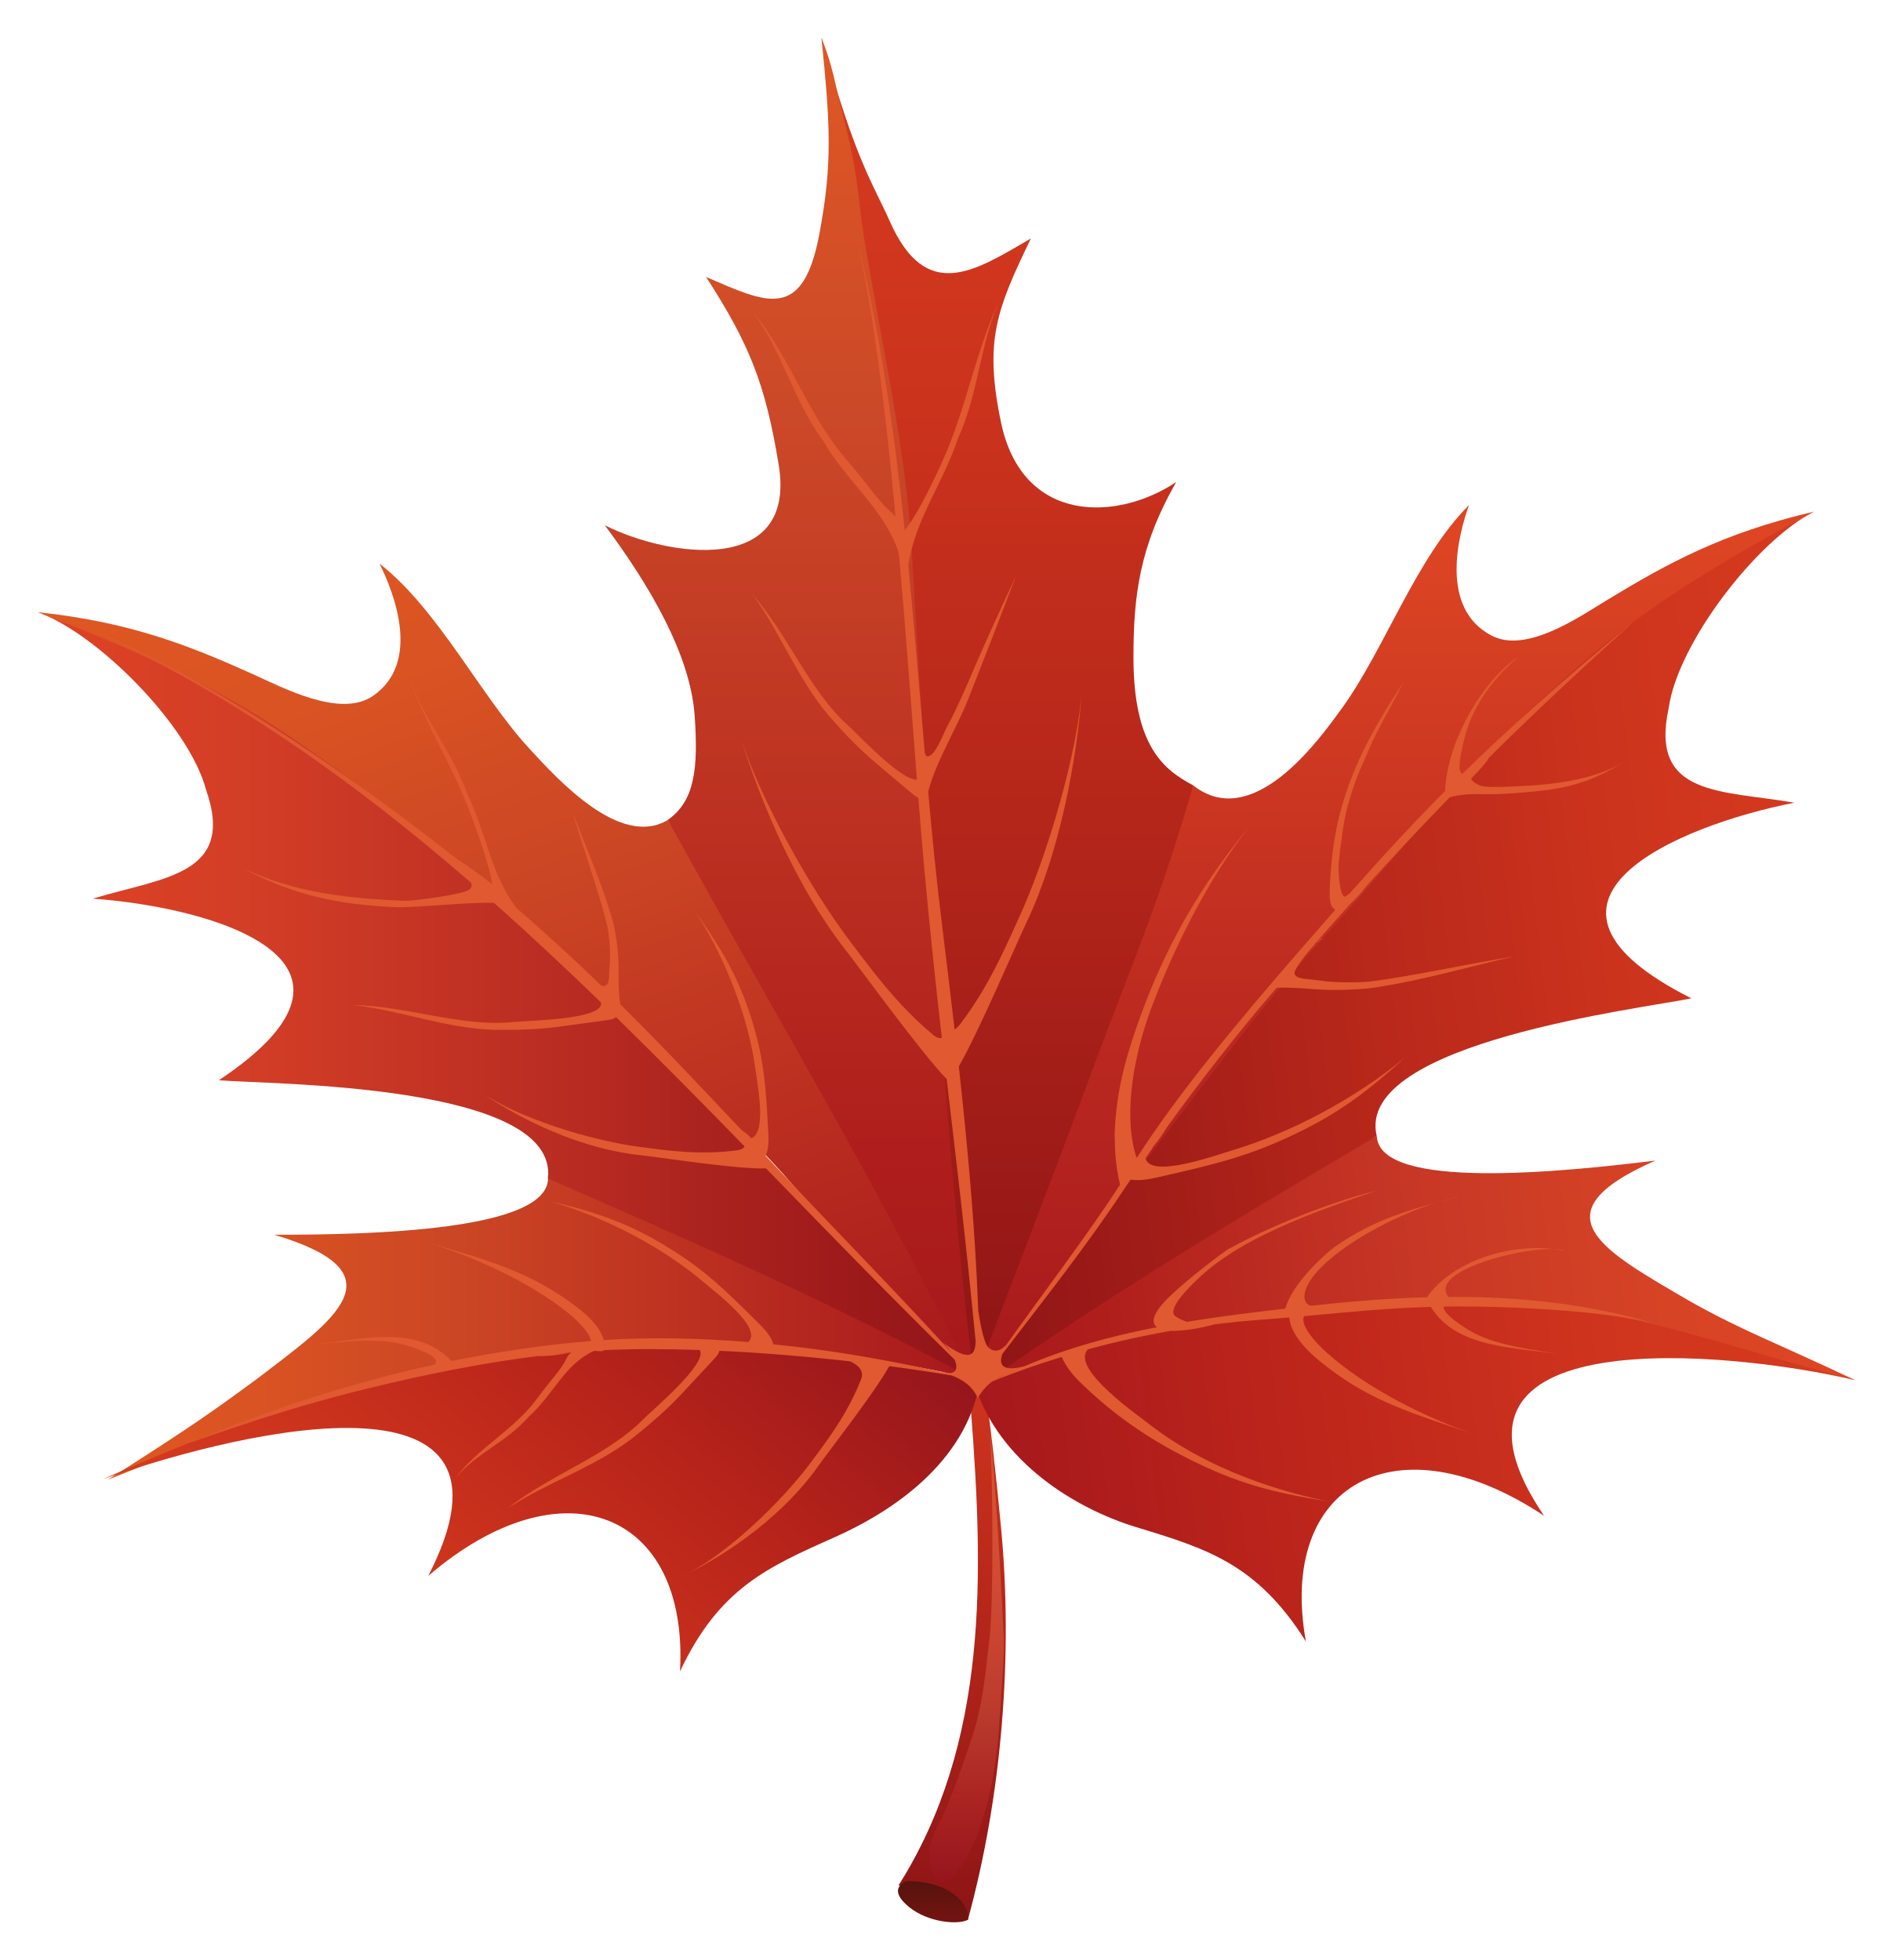
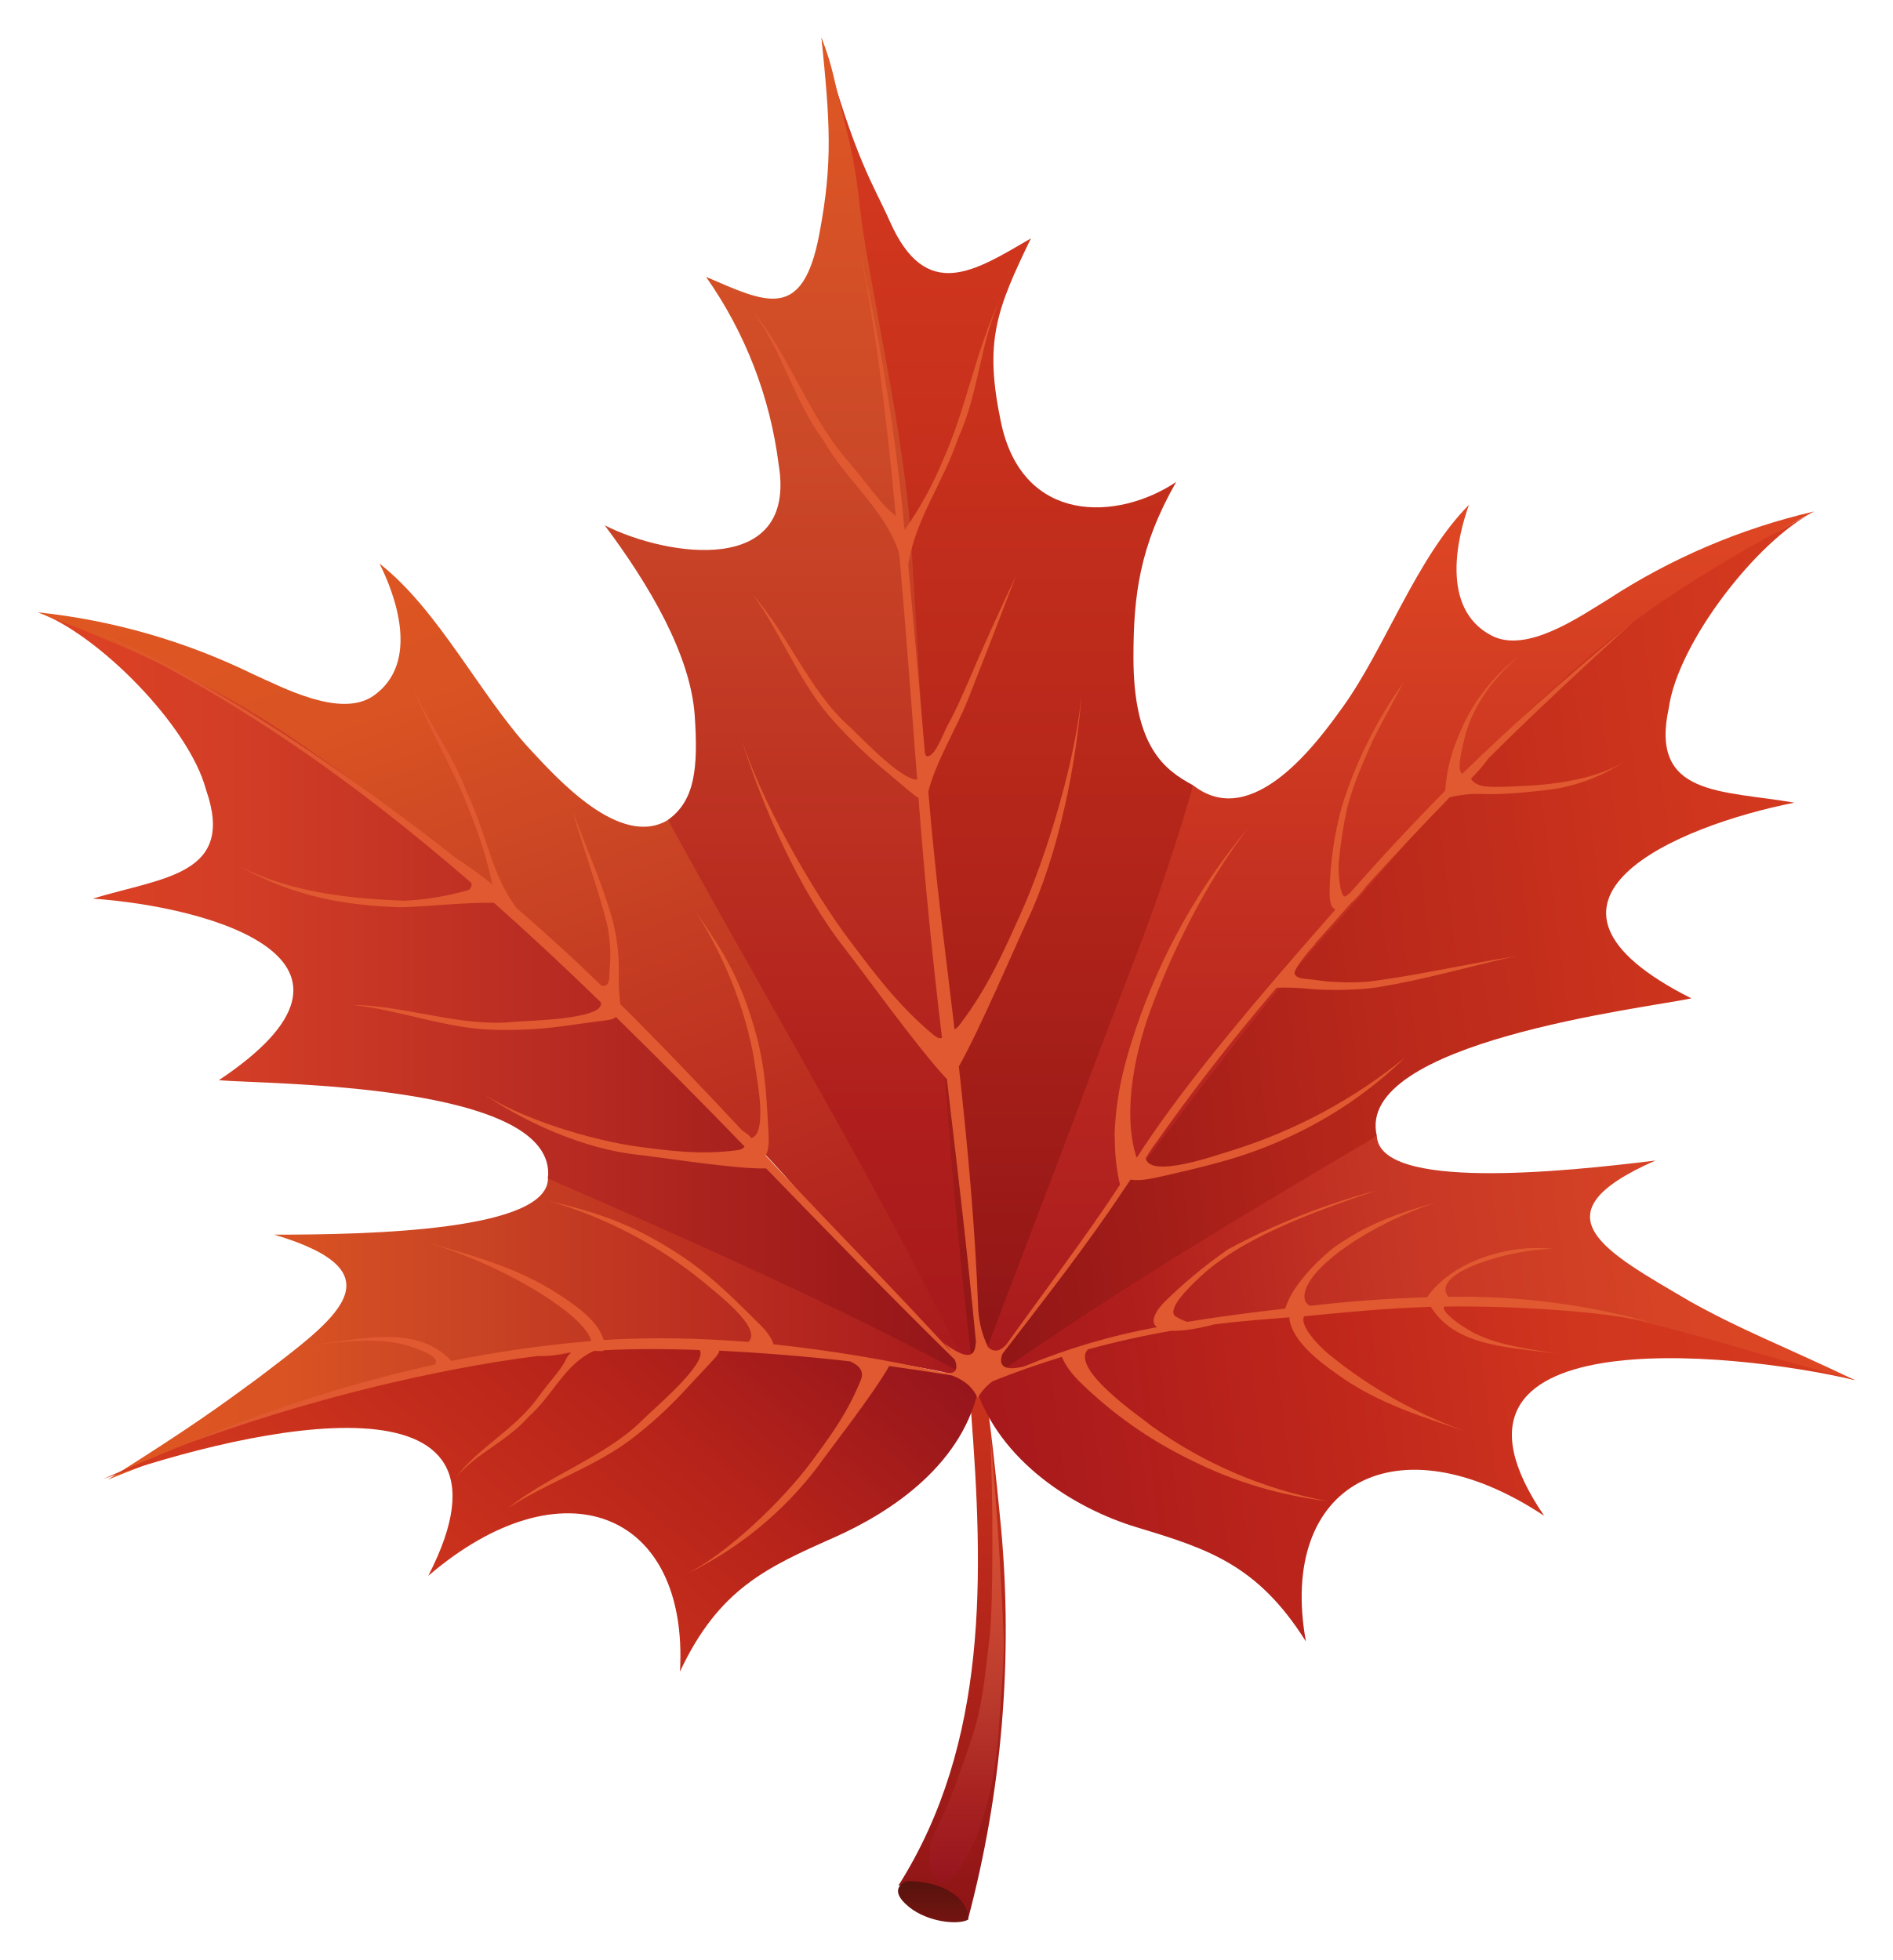
- <svg xmlns="http://www.w3.org/2000/svg" viewBox="885.28 -17.64 885.80 917.44">
-   <g id="leaf2">
-     <linearGradient id="XMLID_297_" x1="2801.2" gradientUnits="userSpaceOnUse" y1="210.11" gradientTransform="matrix(-.9925 .122 .122 .9925 4292.2 -331.49)" x2="2851.8" y2="622.26">
-       <stop stop-color="#df4723" offset="0" />
-       <stop stop-color="#ba2820" offset=".608" />
-       <stop stop-color="#a6181c" offset="1" />
+ <svg xmlns="http://www.w3.org/2000/svg" viewBox="885.3 -17.6 885.8 917.4">
+   <g>
+     <linearGradient id="a" x1="2801.2" x2="2851.8" y1="210.1" y2="622.3" gradientTransform="scale(-1 1)rotate(7 560.8 -35216.3)" gradientUnits="userSpaceOnUse">
+       <stop offset="0" stop-color="#df4723" />
+       <stop offset=".6" stop-color="#ba2820" />
+       <stop offset="1" stop-color="#a6181c" />
    </linearGradient>
-     <path d="m1413.7 546c-9.939 17.401-27.061 44.196-37.105 61.522-9.779 16.866-22.896 14.405-35.813 26.497 26.9-94.02 62.4-182.42 102.9-284.02 0.002-0.01-5.32 6.637 0 0 28 22 59-21.491 69.697-36.283 19.939-27.569 34.475-70.033 59.355-94.946-4.959 13.889-14.018 48.304 10.586 61.115 16.324 8.501 40.797-8.634 54.357-16.856 27.697-16.798 53.758-31.241 96.527-41.182-63.2 34.71-112.1 73.7-156.6 124.16-33.811 36.396-60.643 66.36-94.211 104.74-30.7 31.45-47.9 56.95-69.8 95.26z" fill="url(#XMLID_297_)" />
-     <linearGradient id="XMLID_298_" y2="881.02" gradientUnits="userSpaceOnUse" y1="551.9" x2="1330.9" x1="1330.9">
-       <stop stop-color="#d63b1f" offset="0" />
-       <stop stop-color="#cd341d" offset=".247" />
-       <stop stop-color="#b3251a" offset=".597" />
-       <stop stop-color="#8e1416" offset="1" />
+     <path fill="url(#a)" d="M1413.7 546c-10 17.4-27 44.2-37.1 61.5-9.8 16.9-22.9 14.4-35.8 26.5 26.9-94 62.4-182.4 102.9-284 0 0-5.3 6.6 0 0 28 22 59-21.5 69.7-36.3 20-27.6 34.5-70 59.3-95-5 14-14 48.4 10.6 61.2 16.3 8.5 40.8-8.6 54.4-16.9a301 301 0 0 1 96.5-41.2A560 560 0 0 0 1577.6 346a4389 4389 0 0 0-94.2 104.7c-30.7 31.5-48 57-69.8 95.3z" />
+     <linearGradient id="b" x1="1330.9" x2="1330.9" y1="551.9" y2="881" gradientUnits="userSpaceOnUse">
+       <stop offset="0" stop-color="#d63b1f" />
+       <stop offset=".2" stop-color="#cd341d" />
+       <stop offset=".6" stop-color="#b3251a" />
+       <stop offset="1" stop-color="#8e1416" />
    </linearGradient>
-     <path d="m1339.7 643c5.792 75.885 8.431 154.98-34 222 21.946-2.518 18.221 4.359 32.5 16.023 15.993-58.271 21.241-124.32 15.5-184.02-5-52-9-83-21.466-145.1 5.071 7.672-3.911 9.529-1.618 18.495 6.7 25.85 7.2 53.08 9.1 72.6z" fill="url(#XMLID_298_)" />
-     <linearGradient id="XMLID_299_" x1="2636.9" gradientUnits="userSpaceOnUse" y1="653.25" gradientTransform="matrix(-.9925 .122 .122 .9925 4292.2 -331.49)" x2="3045.9" y2="653.25">
-       <stop stop-color="#d63b1f" offset="0" />
-       <stop stop-color="#d0351e" offset=".256" />
-       <stop stop-color="#be261b" offset=".62" />
-       <stop stop-color="#a6181c" offset="1" />
+     <path fill="url(#b)" d="M1339.7 643c5.8 75.9 8.4 155-34 222 22-2.5 18.2 4.4 32.5 16a526 526 0 0 0 15.5-184c-5-52-9-83-21.5-145.1 5.1 7.7-3.9 9.5-1.6 18.5 6.7 25.8 7.2 53 9.1 72.6" />
+     <linearGradient id="c" x1="2636.9" x2="3045.9" y1="653.3" y2="653.3" gradientTransform="scale(-1 1)rotate(7 560.8 -35216.3)" gradientUnits="userSpaceOnUse">
+       <stop offset="0" stop-color="#d63b1f" />
+       <stop offset=".3" stop-color="#d0351e" />
+       <stop offset=".6" stop-color="#be261b" />
+       <stop offset="1" stop-color="#a6181c" />
    </linearGradient>
-     <path d="m1496.4 750.66c-13.279-73.679 42.346-104.7 111.47-58.786-62.705-92.048 86.416-77.383 145.56-63.492-71.8-28.38-132.6-41.86-199.8-42.38-62.648-0.485-147.84 18.593-212.16 44.618 11.328 36.171 47.25 57.951 75.516 66.568 33.1 10.06 56.6 17.23 79.4 53.47z" fill="url(#XMLID_299_)" />
-     <linearGradient id="XMLID_300_" x1="2636.9" gradientUnits="userSpaceOnUse" y1="572.63" gradientTransform="matrix(-.9925 .122 .122 .9925 4292.2 -331.49)" x2="3047.1" y2="572.63">
-       <stop stop-color="#df4723" offset="0" />
-       <stop stop-color="#d64325" offset=".206" />
-       <stop stop-color="#c63625" offset=".499" />
-       <stop stop-color="#b01e1c" offset=".843" />
-       <stop stop-color="#a6181c" offset="1" />
+     <path fill="url(#c)" d="M1496.4 750.7c-13.3-73.7 42.3-104.7 111.5-58.8-62.7-92 86.4-77.4 145.5-63.5-71.8-28.4-132.6-41.9-199.8-42.4-62.6-.5-147.8 18.6-212.1 44.6 11.3 36.2 47.2 58 75.5 66.6 33 10 56.6 17.2 79.4 53.5" />
+     <linearGradient id="d" x1="2636.9" x2="3047.1" y1="572.6" y2="572.6" gradientTransform="scale(-1 1)rotate(7 560.8 -35216.3)" gradientUnits="userSpaceOnUse">
+       <stop offset="0" stop-color="#df4723" />
+       <stop offset=".2" stop-color="#d64325" />
+       <stop offset=".5" stop-color="#c63625" />
+       <stop offset=".8" stop-color="#b01e1c" />
+       <stop offset="1" stop-color="#a6181c" />
    </linearGradient>
-     <path d="m1529.6 514.09c1.045 25.701 86.707 16.882 130.38 11.514-57.355 25.186-23.654 42.536 16.154 65.854 24.531 13.777 39.982 19.267 77.299 36.918-71.713-18.797-112.84-36.416-169.5-35.393-60.027 1.084-94.676-2.736-160.95 15.484-25.727 7.073-63.721 16.949-82.163 25.547 26.088-24.079 64.11-52.211 92.422-67.781 11.1-6.08 67.8-38.55 96.4-52.14z" fill="url(#XMLID_300_)" />
-     <linearGradient id="XMLID_301_" x1="2606.3" gradientUnits="userSpaceOnUse" y1="416.71" gradientTransform="matrix(-.9925 .122 .122 .9925 4292.2 -331.49)" x2="3044.5" y2="416.71">
-       <stop stop-color="#d63b1f" offset="0" />
-       <stop stop-color="#cd341d" offset=".247" />
-       <stop stop-color="#b3251a" offset=".597" />
-       <stop stop-color="#8e1416" offset="1" />
+     <path fill="url(#d)" d="M1529.6 514c1 25.8 86.7 17 130.4 11.6-57.4 25.2-23.7 42.5 16.1 65.9 24.6 13.7 40 19.2 77.3 36.9-71.7-18.8-112.8-36.4-169.5-35.4-60 1-94.6-2.8-161 15.5-25.6 7-63.6 17-82 25.5 26-24 64-52.2 92.3-67.8 11.1-6 67.8-38.5 96.4-52.1z" />
+     <linearGradient id="e" x1="2606.3" x2="3044.5" y1="416.7" y2="416.7" gradientTransform="scale(-1 1)rotate(7 560.8 -35216.3)" gradientUnits="userSpaceOnUse">
+       <stop offset="0" stop-color="#d63b1f" />
+       <stop offset=".2" stop-color="#cd341d" />
+       <stop offset=".6" stop-color="#b3251a" />
+       <stop offset="1" stop-color="#8e1416" />
    </linearGradient>
-     <path d="m1397.8 556.49c37.9-48.49 68.9-93.41 107.9-136.49 37.295-40.854 66.889-80.458 106.9-115.6 32.559-30.197 63.014-51.165 121.62-82.55-26.57 13.341-63.779 61.335-68.059 92.087-9.016 41.409 24.852 38.254 58.824 44.154-55.094 10.801-138.39 46.228-48.189 91.563-21.592 4.668-157.77 20.54-147.24 64.443-66.688 39.43-123.62 73.361-186.43 117.62 9.342-14.296 11.313-16.755 21.784-30.888 10-13.49 22.6-31.13 32.9-44.33z" fill="url(#XMLID_301_)" />
-     <linearGradient id="XMLID_302_" x1="2953.9" gradientUnits="userSpaceOnUse" y1="-29.085" gradientTransform="matrix(-.9925 .122 .122 .9925 4292.2 -331.49)" x2="3031" y2="597.91">
-       <stop stop-color="#d63b1f" offset="0" />
-       <stop stop-color="#cd341d" offset=".247" />
-       <stop stop-color="#b3251a" offset=".597" />
-       <stop stop-color="#8e1416" offset="1" />
+     <path fill="url(#e)" d="M1397.8 556.5c37.9-48.5 68.9-93.4 107.9-136.5 37.3-40.9 66.9-80.5 106.9-115.6 32.6-30.2 63-51.2 121.6-82.5-26.5 13.3-63.8 61.3-68 92-9 41.4 24.8 38.3 58.8 44.2-55.1 10.8-138.4 46.2-48.2 91.6-21.6 4.6-157.8 20.5-147.2 64.4-66.7 39.4-123.7 73.4-186.5 117.6 9.4-14.3 11.3-16.7 21.8-30.9 10-13.5 22.6-31.1 33-44.3z" />
+     <linearGradient id="f" x1="2953.9" x2="3031" y1="-29.1" y2="597.9" gradientTransform="scale(-1 1)rotate(7 560.8 -35216.3)" gradientUnits="userSpaceOnUse">
+       <stop offset="0" stop-color="#d63b1f" />
+       <stop offset=".2" stop-color="#cd341d" />
+       <stop offset=".6" stop-color="#b3251a" />
+       <stop offset="1" stop-color="#8e1416" />
    </linearGradient>
-     <path d="m1341.1 629.5c18.611-49.5 38.085-99.293 56.611-149.5 16.258-44.061 28.996-71.729 46-130-13.553-7.213-28-18-28-60 0-28.737 2.816-51.885 20-82-27.377 18.337-72 20-82-28-7.929-38.057-2.068-52.792 14-86-26.326 15.326-48.939 30.386-66-8-8-18-16-28-32-86 8 56 11.411 78.467 14 94 6 36 10.742 43.74 10 62-1.977 48.65 7.361 47.921 10 92 7.954 132.88 12 268 39.429 383.72l-2-2.22z" fill="url(#XMLID_302_)" />
-     <linearGradient id="XMLID_303_" y2="604" gradientUnits="userSpaceOnUse" y1="604" x2="1343.7" x1="935.73">
-       <stop stop-color="#df5721" offset="0" />
-       <stop stop-color="#d95323" offset=".173" />
-       <stop stop-color="#ca4524" offset=".419" />
-       <stop stop-color="#ba2d20" offset=".708" />
-       <stop stop-color="#a6181c" offset="1" />
+     <path fill="url(#f)" d="M1341.1 629.5c18.6-49.5 38-99.3 56.6-149.5 16.3-44 29-71.7 46-130-13.5-7.2-28-18-28-60 0-28.7 2.8-51.9 20-82-27.4 18.3-72 20-82-28-8-38-2-52.8 14-86-26.3 15.3-49 30.4-66-8-8-18-16-28-32-86 8 56 11.4 78.5 14 94 6 36 10.8 43.7 10 62-2 48.7 7.4 48 10 92 8 132.9 12 268 39.4 383.7z" />
+     <linearGradient id="g" x1="935.7" x2="1343.7" y1="604" y2="604" gradientUnits="userSpaceOnUse">
+       <stop offset="0" stop-color="#df5721" />
+       <stop offset=".2" stop-color="#d95323" />
+       <stop offset=".4" stop-color="#ca4524" />
+       <stop offset=".7" stop-color="#ba2d20" />
+       <stop offset="1" stop-color="#a6181c" />
    </linearGradient>
-     <path d="m1141.7 533c2.099 25.636-84 27.334-128 27.334 60 18 28.667 39.333-8 67.333-18.021 13.251-29.648 21.802-70 47.333 68.884-27.406 119.63-48.103 176-54 59.711-6.247 79.333-17.333 147.33-7.333 26.399 3.883 65.314 9.049 84.667 15.333-28.831-20.717-70-44-100-56-11.7-4.68-72-29.99-102-39.99z" fill="url(#XMLID_303_)" />
-     <linearGradient id="XMLID_304_" gradientUnits="userSpaceOnUse" x2="1254.7" x1="1254.7" y2="632">
-       <stop stop-color="#df5824" offset="0" />
-       <stop stop-color="#cc4928" offset=".269" />
-       <stop stop-color="#af1e1c" offset=".821" />
-       <stop stop-color="#a6181c" offset="1" />
+     <path fill="url(#g)" d="M1141.7 533c2.1 25.6-84 27.3-128 27.3 60 18 28.7 39.4-8 67.4-18 13.2-29.6 21.8-70 47.3 68.9-27.4 119.6-48.1 176-54 59.7-6.2 79.3-17.3 147.3-7.3 26.4 3.8 65.3 9 84.7 15.3-28.8-20.7-70-44-100-56-11.7-4.7-72-30-102-40" />
+     <linearGradient id="h" x1="1254.7" x2="1254.7" y2="632" gradientUnits="userSpaceOnUse">
+       <stop offset="0" stop-color="#df5824" />
+       <stop offset=".3" stop-color="#cc4928" />
+       <stop offset=".8" stop-color="#af1e1c" />
+       <stop offset="1" stop-color="#a6181c" />
    </linearGradient>
-     <path d="m1337.7 632c-31.543-43.1-55.489-90.428-80-138-21.51-41.748-35.92-72.093-59.904-127.85 12.571-8.812 14.304-23.974 12.571-48.812-2-28.667-21.333-61.334-42.063-89.128 29.41 14.86 89.91 24.02 81.396-28.206-6.255-38.368-14-57-34-88 28 12 45.226 21.28 53-20 6.364-33.795 5-52 1-92 5.538 13.964 6.061 20.753 10 36 7.891 30.543 7.036 39.968 10 58 7.896 48.046 19.241 97.929 22 142 8.315 132.85 14 268 29.389 392l-3.4 4z" fill="url(#XMLID_304_)" />
-     <linearGradient id="XMLID_305_" y2="678.82" gradientUnits="userSpaceOnUse" y1="219.58" x2="1205.6" x1="1038.5">
-       <stop stop-color="#df5721" offset="0" />
-       <stop stop-color="#d95323" offset=".173" />
-       <stop stop-color="#ca4524" offset=".419" />
-       <stop stop-color="#ba2d20" offset=".708" />
-       <stop stop-color="#a6181c" offset="1" />
+     <path fill="url(#h)" d="M1337.7 632c-31.5-43.1-55.5-90.4-80-138-21.5-41.7-36-72-59.9-127.8 12.6-8.9 14.3-24 12.6-48.9-2-28.6-21.4-61.3-42.1-89 29.4 14.8 90 24 81.4-28.3a195 195 0 0 0-34-88c28 12 45.2 21.3 53-20 6.4-33.8 5-52 1-92 5.5 14 6 20.8 10 36 7.9 30.5 7 40 10 58 7.9 48 19.2 98 22 142 8.3 132.9 14 268 29.4 392z" />
+     <linearGradient id="i" x1="1038.5" x2="1205.6" y1="219.6" y2="678.8" gradientUnits="userSpaceOnUse">
+       <stop offset="0" stop-color="#df5721" />
+       <stop offset=".2" stop-color="#d95323" />
+       <stop offset=".4" stop-color="#ca4524" />
+       <stop offset=".7" stop-color="#ba2d20" />
+       <stop offset="1" stop-color="#a6181c" />
    </linearGradient>
-     <path d="m1272.8 557.42c11.988 16.06 32.871 32.613 44.955 48.585 11.763 15.547 9.093 13.074 23.389 23.5-47.297-96.862-90.715-167.45-143.29-263.35-0.005-0.009 6.089 5.938 0 0-22.499 13.5-52.075-19.623-64.497-32.999-23.154-24.931-42.761-65.304-70.497-86.995 6.618 13.179 19.806 46.231-3.05 61.949-15.164 10.429-41.546-3.592-56.007-10.1-29.542-13.294-57.168-24.45-100.83-29.099 66.893 26.746 122.52 58.436 172.78 103.1 38 32 66 59.5 104 93.501 34.3 27.46 66.6 56.55 93 91.91z" fill="url(#XMLID_305_)" />
-     <linearGradient id="XMLID_306_" y2="448.45" gradientUnits="userSpaceOnUse" y1="448.45" x2="1341.1" x1="902.95">
-       <stop stop-color="#df4223" offset="0" />
-       <stop stop-color="#d33e26" offset=".217" />
-       <stop stop-color="#bc2e23" offset=".524" />
-       <stop stop-color="#9c191a" offset=".884" />
-       <stop stop-color="#91151a" offset="1" />
+     <path fill="url(#i)" d="M1272.8 557.4c12 16 32.9 32.6 45 48.6 11.7 15.6 9 13 23.3 23.5-47.3-96.9-90.7-167.4-143.2-263.3 0 0 6 5.9 0 0-22.5 13.5-52.1-19.7-64.5-33-23.2-25-42.8-65.3-70.5-87 6.6 13.1 19.8 46.2-3 62-15.3 10.3-41.6-3.7-56.1-10.2A301 301 0 0 0 903 269c66.9 26.7 122.5 58.3 172.8 103 38 32 66 59.5 104 93.5 34.3 27.5 66.6 56.6 93 92z" />
+     <linearGradient id="j" x1="903" x2="1341.1" y1="448.4" y2="448.4" gradientUnits="userSpaceOnUse">
+       <stop offset="0" stop-color="#df4223" />
+       <stop offset=".2" stop-color="#d33e26" />
+       <stop offset=".5" stop-color="#bc2e23" />
+       <stop offset=".9" stop-color="#9c191a" />
+       <stop offset="1" stop-color="#91151a" />
    </linearGradient>
-     <path d="m1277.7 560c-39-41-82-86-126-124-42-36-74-70-118-100-36-26-68.785-43.097-130.78-67.097 28 10 70.785 53.097 78.785 83.097 14 40-20 41-53 51 56 4 143 29 59 85 22 2 159.1 1.141 154 46 71 31 131.65 57.732 199.39 94-11.016-13.05-13.271-15.25-25.389-28-11.5-12.18-26.4-27.86-38-40z" fill="url(#XMLID_306_)" />
-     <linearGradient id="XMLID_307_" y2="541.4" gradientUnits="userSpaceOnUse" y1="769.65" x2="1238.1" x1="1046.6">
-       <stop stop-color="#d63b1f" offset="0" />
-       <stop stop-color="#cd341d" offset=".247" />
-       <stop stop-color="#b8241a" offset=".597" />
-       <stop stop-color="#95151c" offset="1" />
+     <path fill="url(#j)" d="M1277.7 560c-39-41-82-86-126-124-42-36-74-70-118-100-36-26-68.8-43.1-130.8-67.1 28 10 70.8 53.1 78.8 83.1 14 40-20 41-53 51 56 4 143 29 59 85 22 2 159.1 1.1 154 46 71 31 131.7 57.7 199.4 94-11-13-13.3-15.2-25.4-28z" />
+     <linearGradient id="k" x1="1046.6" x2="1238.1" y1="769.6" y2="541.4" gradientUnits="userSpaceOnUse">
+       <stop offset="0" stop-color="#d63b1f" />
+       <stop offset=".2" stop-color="#cd341d" />
+       <stop offset=".6" stop-color="#b8241a" />
+       <stop offset="1" stop-color="#95151c" />
    </linearGradient>
-     <path d="m1203.5 764.75c4.191-74.748-54.803-98.753-117.81-44.748 51.005-99.01-82-70-152.22-45.261 99.22-43.74 147.62-52.03 214.22-60.74 62.121-8.124 190 10 196 16-6.831 37.283-40.997 59.999-68 72-31.5 14.01-54 24-72.2 62.75z" fill="url(#XMLID_307_)" />
-     <path d="m1554.9 594.12c12.258 19.943 40.647 18.782 62.209 22.421-13.855-2.41-32.381-4.194-44.373-11.538-6.68-4.089-12.307-8.459-11.821-11.036 1.566-0.031 3.147-0.057 4.761-0.075 20.131-0.22 71.004 1.538 95.434 8.415-32.752-9.917-65.965-13.09-97.943-12.901-9.467-11.871 32.353-22.799 48.898-22.421-21.492-2.564-47.634 6.23-59.021 22.59-18.785 0.512-37.073 2.078-54.51 4.003-1.818-0.756-2.893-2.163-2.797-4.576 0.537-13.466 32.633-34.67 62.496-43.951-22.333 6.113-33.965 11.213-47.412 20.325-5.257 3.562-20.961 17.904-24.059 29.54-15.15 1.747-30.554 3.627-45.927 6.153-1.821-0.546-3.602-1.342-5.329-2.478-4.74-3.115 6.594-13.924 9.988-17.24 19.645-19.187 53.059-31.206 84.086-41.708-21.695 5.41-49.793 16.564-69.65 27.508-7.867 5.418-24.438 18.54-30.17 25.037-5.315 6.025-5.585 9.551-3.065 11.405-21.171 4.105-42.113 9.757-62.081 18.305-9.085 2.424-12.43 0.09-10.224-5.82 19.407-25.223 40.514-52.159 56.726-76.772 1.052-1.597 2.133-3.216 3.223-4.841 4.925 1.019 12.152-0.896 16.066-1.795 21.143-4.857 37.188-8.483 57.822-18.034 20.316-9.405 34.225-18.717 54.623-37.34-23.959 19.822-54.176 35.458-80.445 43.374-8.402 2.532-38.855 13.533-41.05 3.827 1.248-1.757 2.473-3.557 3.681-5.395-0.285 0.352-0.568 0.691-0.85 1.02 0.808-1.15 1.612-2.299 2.431-3.455-0.524 0.818-1.052 1.63-1.581 2.436 2.267-2.799 4.613-6.267 6.586-9.434 15.603-21.621 32.842-43.678 48.475-61.894 0.896-1.045 1.785-2.078 2.674-3.109 5.871-0.097 9.74 0.116 15.99 0.595 8.477 0.803 23.684 0.621 32.541-1.047 20.758-3.373 41.402-9.292 62.389-14.146-22.316 3.638-46.42 9.022-66.035 11.56-6.961 0.899-18.283 0.719-25.242-0.355-5.436-0.839-10.584-0.352-11.342-3.269-0.408-1.569 5.74-9.797 9.943-14.074-0.232 0.181-0.465 0.362-0.701 0.547 5.95-6.777 11.692-13.244 17.259-19.44 2.444-2.101 4.988-4.986 7.202-7.975 13.904-15.312 26.719-28.932 38.921-41.478 5.238-1.607 11.624-1.597 16.618-1.482 7.801 0.18 19.178-0.825 26.934-1.698 14.758-1.659 25.875-5.753 38.154-13.55-13.461 8.546-34.066 10.93-49.842 11.53-4.775 0.181-10.924 0.639-15.701 0.106-1.831-0.204-5.477-1.688-6.138-3.705 3.762-3.679 7.197-7.725 8.231-9.442-0.104 0.03-0.208 0.07-0.313 0.111 22.937-22.77 44.44-42.599 68.098-64.116-34.297 28.44-58.966 50.514-80.184 71.311-0.278-0.227-0.544-0.526-0.791-0.932-1.564-2.56 1.322-13.629 2.023-16.383 3.848-15.09 13.967-28.2 25.604-38.039-12.396 8.205-22.896 23.785-28.568 37.582-2.758 5.787-5.33 14.861-6.209 23.831-0.071 0.727-0.054 1.314 0.034 1.789-15.506 15.591-29.478 30.818-44.603 47.896-1.295 1.108-2.268 1.755-2.639 1.611-2.139-0.824-3.043-11.702-2.605-16.212 0.59-6.092 2.26-19.261 3.891-25.202 3.465-12.618 5.635-16.837 10.354-27.745 4.441-10.261 10.047-19.191 15.906-30.935-12.516 18.811-22.979 37.431-28.654 57.805-3.357 11.043-5.447 25.885-5.762 40.596-0.104 4.86 0.957 7.204 2.678 7.829-5.277 6.008-10.732 12.265-16.475 18.864-31.023 35.653-58.137 68.695-76.396 97.235-0.093-0.072-0.187-0.138-0.271-0.235-6.832-21.292-0.24-51.567 8.057-72.547 8.057-21.125 23.273-54.705 44.725-82.137-27.389 33.21-42.154 63.31-53.119 95.007-5.559 16.343-9.063 30.296-9.832 48.399 0.104 9.237 0.506 15.33 2.514 24.158-14.874 23.107-36.262 51.073-53.266 75.042-2.503 2.553-5.275 3.866-8.412 1.078-1.896-1.896-3.575-9.934-4.671-17.251-1.379-37.509-4.806-75.527-9.085-114.19 9.822-17.335 26.273-56.018 31.756-67.563 14.965-31.507 23.553-74.542 26-110-2.156 31.263-16.457 79.004-29.332 107.33-6.667 14.666-14.667 33.333-28 50.666-0.907 1.179-1.701 1.858-2.401 2.162-1.999-17.256-4.12-34.636-6.266-52.162-2.323-18.974-4.27-38.778-6.09-59.11 3.678-14.107 13.566-30.163 18.59-42.89 7.5-19 14.5-37 22.5-58-8 17-16 34.5-22.5 50-2.966 6.674-5.875 13.386-9.39 19.795-1.601 2.918-4.905 11.61-7.61 13.705-2.104 1.628-2.761 0.901-3.176-0.729-2.458-28.701-4.814-58.271-7.723-87.928 3.294-21.484 16.275-38.316 23.22-59.151 10-22.001 10-44.001 20-66.001-12 25.5-15.736 50.873-27 76-6.449 14.386-12.896 26.794-17.879 32.849-5.01-47.389-11.75-94.632-22.942-138.54 7.971 33.165 13.893 81.797 18.614 131.93-0.381-0.368-0.787-0.732-1.242-1.094-6.114-4.861-11.644-13.775-21.555-25.147-18.092-20.76-27.066-49.303-44.03-69.509 14.258 19.511 18.725 41.053 32.984 60.565 11.245 19.359 27.704 31.012 35.072 51.458 0.1 0.829 0.269 1.661 0.479 2.502 3.247 36.821 5.908 73.509 8.314 104.6-7.649 0.407-28.148-21.763-32.137-25.309-18-16-28.5-43-44.5-61 13 18 21 39.5 35.5 56.5 7 8 14.279 15.649 22.5 22.5 6 5 9.842 8.364 14.113 11.913 1.959 1.628 3.697 3.26 5.184 3.861 0.929 11.794 1.823 22.652 2.703 32.226 2.885 31.384 5.595 56.58 8.288 80.066-0.884 0.506-2.199 0.214-4.142-1.399-16.821-13.973-28.735-30.42-38.468-43.259-18.795-24.794-43.257-68.215-52.244-98.237 10.193 34.044 28.046 74.132 49.58 101.57 8.232 10.49 34.619 47.175 47.532 60.726 4.261 36.189 8.586 71.234 13.589 122.85-0.035 0.604-0.078 1.171-0.135 1.685-0.667 6-4.666 6.667-15.333-1.333 1.432 1.289 2.77 2.854 3.866 4.473-27.954-30.544-49.43-52.115-79.533-84.14-2.421-2.576-4.824-5.136-7.216-7.687 1.946-3.575 1.356-9.771 1.175-13.076-0.965-17.634-1.639-31.003-7.25-49.361-5.526-18.076-12.101-31.135-26.562-51.475 14.994 23.399 24.813 50.677 27.839 73.036 0.908 6.711 5.611 30.332-1.923 32.714-0.864-1.046-1.822-1.962-2.944-2.723-0.569-0.386-1.039-0.699-1.453-0.972-19.152-20.413-37.695-40.047-56.894-59.066-0.708-5.866-0.783-9.076-0.727-14.735 0.219-6.769-1.001-18.886-3.268-25.92-4.777-16.492-12.083-32.854-18.351-49.504 5.147 17.729 12.158 36.857 16.024 52.452 1.372 5.534 1.966 14.561 1.374 20.124-0.463 4.346 0.373 8.44-2.478 9.092-0.289 0.066-0.837-0.055-1.554-0.309-12.745-12.349-25.862-24.445-39.705-36.333-12.091-16.497-13.424-33.385-23.004-53.692-7.176-19.77-20.069-34.554-27.243-54.323 8.083 23.118 20.815 42.032 29.1 64.533 4.646 12.619 9.133 25.908 9.985 32.636-4.725-4.031-11.471-8.698-16.887-12.184-46.8-36.84-112.22-83.24-173.27-108.22 66.639 30.108 125.22 71.886 180.28 119.62 0.437 1.307 0.148 2.466-1.275 3.379-3.364 2.16-26.132 5.168-30 5-23-1-51-3-77-16 27 15 51 18 73 19 8.441 0.383 33.254-2.455 45.914-2.044 16.967 15.062 33.624 30.661 50.102 46.631 1.83 8.146-34.998 8.489-40.911 9.136-23.94 2.621-51.01-7.7-75.092-7.905 22.07 2.43 43.383 10.916 65.718 11.562 10.628 0.173 21.184-0.095 31.779-1.598 7.732-1.097 12.805-1.69 18.302-2.479 3.145-0.451 6.064-0.641 7.223-1.882 20.21 19.768 40.184 40.055 60.169 60.547-0.469 0.887-1.556 1.568-3.628 1.84-17.767 2.331-32.764 0.016-44.795-1.516-23.234-2.955-57.582-13.556-75.383-25.971 20.188 14.078 48.35 26.9 74.613 29.701 10.328 1.102 45.268 6.659 59.236 6.254 29.054 29.859 58.229 60.033 88.295 89.548 1.838 4.535 0.665 8.074-7.208 5.173 0.812 0.299 1.609 0.586 2.395 0.872-20.21-4.505-39.427-8.126-59.73-10.872-6.622-0.896-13.431-1.698-20.345-2.395-0.888-4.312-6.041-9.027-8.633-11.595-13.309-13.182-23.357-23.217-40.528-33.71-16.91-10.332-30.984-15.986-55.945-21.833 27.534 7.878 54.117 22.432 72.288 37.883 5.763 4.901 28.076 21.665 21.145 28.191-22.605-1.828-45.943-2.378-67.662-0.931-2.432-8.892-13.871-16.677-21.416-21.595-19.713-12.854-40.814-17.945-63.902-25.016 24.033 7.211 50.239 19.264 68.358 33.716 3.41 2.72 10.441 9.137 10.942 13.346-22.042 1.86-43.763 5.009-65.277 9.384-16.777-18.152-44.9-9.395-67.314-7.39 14.014-1.184 32.384-4.156 45.847-0.094 8.92 2.69 16.519 6.143 13.628 9.14-38.884 8.46-77.143 20.895-115.47 36.89 34.29-11.992 57.56-19.27 85.29-25.992 26.03-6.311 52.545-11.661 78.397-14.884 4.349 0.149 10.063-0.533 14.856-1.497-1.964 0.178-3.983 0.321-5.966 0.465 2.313-0.245 4.617-0.466 6.916-0.673-0.008 0.006-0.016 0.01-0.024 0.016-0.304 0.065-0.613 0.129-0.926 0.192 0.257-0.023 0.511-0.048 0.766-0.073-0.92 0.679-1.743 1.692-2.446 3.212-2.285 4.938-7.217 9.636-13.136 17.821-10.805 14.94-27.739 23.298-38.34 37.344 10.514-11.938 23.596-16.479 34.109-28.417 11.547-10.275 16.738-24.649 30.606-30.819 2.535 0.111 3.956 0.387 4.578-0.333 13.7-0.653 28.904-0.639 44.803-0.088 4.18 6.117-22.377 28.313-26.402 32.419-16.86 17.198-44.34 26.368-63.101 41.47 18.614-12.106 40.479-19.047 58.167-32.7 8.331-6.601 16.327-13.499 23.57-21.375 5.288-5.75 8.835-9.422 12.589-13.516 2.101-2.292 4.191-4.252 4.383-5.923 20.096 0.937 41.018 2.667 61.216 4.949 3.642 1.648 6.758 4.313 5.083 8.525-6.626 16.648-15.96 28.614-23.162 38.372-13.908 18.845-39.91 43.665-59.429 53.154 22.134-10.762 47.06-29.098 62.311-50.663 5.762-8.148 26.194-34.13 33.512-47.145 10.187 1.348 20.045 2.822 29.356 4.39 4.98 2.025 9.206 4.583 12.045 10.443 2.362-3.763 4.557-6.088 6.975-7.779 10.472-4.184 21.268-7.984 32.349-11.377 1.802 4.357 5.221 8.577 8.491 11.77 15.525 15.154 31.984 26.649 52.375 36.706 20.08 9.902 36.063 14.874 63.365 19.05-30.473-6.192-60.111-18.336-81.916-34.989-4.742-3.913-38.724-26.873-30.113-36.075 12.646-3.455 25.645-6.367 38.955-8.68 5.907 0.203 13.853-1.244 20.191-3.007 6.279-0.784 12.612-1.449 19.012-1.958 5.622-0.403 10.943-0.835 16.069-1.277 1.07 10.718 13.743 20.333 21.942 26.279 20.191 14.644 42.125 20.632 66.068 28.86-24.93-8.398-51.957-22.239-70.416-38.646-4.033-3.584-12.989-12.798-10.588-17.112 19.7-1.81 37.3-3.65 58.7-4.31zm-204.1 34.23c1.463-0.924 3.021-1.657 4.752-2.36-1.6 0.77-3.2 1.55-4.8 2.36zm-113.1-367.35c1 0.5-0.5-0.5 0 0zm263.3 162.93c1.205-0.938 2.348-1.81 3.391-2.592-0.6 0.01-1.9 1.04-3.4 2.59zm111.1 143.05c1.811 0.216 3.593 0.503 5.326 0.883-1.1-0.54-3-0.82-5.3-0.88zm-53.9-21.93c3.361-0.92 6.959-1.862 10.848-2.845-3.5 0.75-7.1 1.71-10.8 2.85zm-507.5-92.23c1.1-0.41-0.7 0.03 0 0zm72.7 235.34c0.6-0.98-0.5 0.47 0 0z" fill="#e05930" />
-     <linearGradient id="XMLID_308_" y2="862.88" gradientUnits="userSpaceOnUse" y1="882.15" x2="1322" x1="1322">
-       <stop stop-color="#751411" offset="0" />
-       <stop stop-color="#56130d" offset="1" />
+     <path fill="url(#k)" d="M1203.5 764.8c4.2-74.8-54.8-98.8-117.8-44.8 51-99-82-70-152.2-45.3 99.2-43.7 147.6-52 214.2-60.7 62.1-8.1 190 10 196 16-6.8 37.3-41 60-68 72-31.5 14-54 24-72.2 62.8" />
+     <path fill="#e05930" d="M1554.9 594.1c12.3 20 40.6 18.8 62.2 22.4-13.8-2.4-32.4-4.2-44.4-11.5-6.6-4-12.3-8.5-11.8-11l4.8-.1c20.1-.2 71 1.5 95.4 8.4a330 330 0 0 0-98-12.9c-9.4-11.9 32.4-22.8 49-22.4-21.5-2.6-47.7 6.2-59 22.6q-28.3.9-54.6 4-2.8-1.1-2.8-4.6c.6-13.5 32.7-34.7 62.5-44-22.3 6.2-34 11.3-47.4 20.4-5.2 3.5-21 17.9-24 29.5a964 964 0 0 0-46 6.2q-2.7-.9-5.3-2.5c-4.7-3.1 6.6-14 10-17.2 19.6-19.2 53-31.3 84-41.8a322 322 0 0 0-69.6 27.6 234 234 0 0 0-30.1 25c-5.4 6-5.6 9.5-3.1 11.4a304 304 0 0 0-62 18.3c-9.2 2.4-12.5 0-10.3-5.8 19.4-25.2 40.5-52.2 56.7-76.8l3.2-4.8c5 1 12.2-1 16.1-1.8 21.1-4.9 37.2-8.5 57.8-18a194 194 0 0 0 54.7-37.4 243 243 0 0 1-80.5 43.4c-8.4 2.5-38.8 13.5-41 3.8l2.8-4.4 2.4-3.4-1.6 2.4a970 970 0 0 1 57.7-74.4c6-.1 9.8 0 16 .6 8.5.8 23.7.6 32.6-1 20.8-3.5 41.4-9.4 62.4-14.2-22.3 3.6-46.4 9-66 11.5-7 1-18.3.7-25.3-.3-5.4-.9-10.6-.4-11.3-3.3-.4-1.6 5.7-9.8 10-14l-.8.5 17.3-19.5c2.4-2 5-5 7.2-8q20.7-22.7 38.9-41.4a55 55 0 0 1 16.6-1.5c7.8.2 19.2-.8 27-1.7a84 84 0 0 0 38.1-13.5c-13.5 8.5-34 10.9-49.8 11.5-4.8.2-11 .6-15.7 0-1.9-.1-5.5-1.6-6.2-3.6a66 66 0 0 0 8-9.3c22.9-22.8 44.4-42.6 68-64.2-34.3 28.5-59 50.6-80.1 71.3q-.5-.3-.8-.9c-1.6-2.5 1.3-13.6 2-16.4 3.8-15 14-28.2 25.6-38a87 87 0 0 0-28.6 37.6 77 77 0 0 0-6.2 25.6 1105 1105 0 0 0-44.6 47.9q-2 1.7-2.6 1.6c-2.1-.8-3-11.7-2.6-16.2a213 213 0 0 1 3.9-25.2c3.5-12.6 5.6-16.8 10.3-27.8 4.5-10.2 10-19.1 16-30.9a205 205 0 0 0-28.7 57.8 159 159 0 0 0-5.8 40.6c0 4.9 1 7.2 2.7 7.8l-16.5 18.9c-31 35.7-58.1 68.7-76.4 97.2l-.2-.2c-6.9-21.3-.3-51.6 8-72.5 8-21.2 23.3-54.7 44.8-82.2a292 292 0 0 0-53.2 95c-5.5 16.4-9 30.3-9.8 48.4.1 9.3.5 15.4 2.5 24.2-14.9 23-36.2 51-53.3 75-2.5 2.6-5.2 3.9-8.4 1.1a47 47 0 0 1-4.6-17.2c-1.4-37.6-4.8-75.6-9.1-114.2 9.8-17.4 26.3-56 31.7-67.6 15-31.5 23.6-74.5 26-110-2.1 31.3-16.4 79-29.3 107.3-6.7 14.7-14.7 33.4-28 50.7a7 7 0 0 1-2.4 2.2l-6.3-52.2a1840 1840 0 0 1-6-59.1c3.6-14.1 13.5-30.2 18.5-42.9 7.5-19 14.5-37 22.5-58-8 17-16 34.5-22.5 50-3 6.7-5.8 13.4-9.4 19.8-1.6 3-4.9 11.6-7.6 13.7-2 1.6-2.7.9-3.1-.7q-3.6-43.2-7.8-88c3.3-21.4 16.3-38.3 23.3-59.1 10-22 10-44 20-66-12 25.5-15.8 50.9-27 76a169 169 0 0 1-18 32.8A987 987 0 0 0 1285.8 92c8 33.2 14 81.8 18.7 132l-1.3-1.2c-6.1-4.8-11.6-13.7-21.5-25.1-18.1-20.8-27.1-49.3-44-69.5 14.2 19.5 18.7 41 33 60.5 11.2 19.4 27.6 31 35 51.5q.1 1.3.5 2.5c3.2 36.8 5.9 73.5 8.3 104.6-7.7.4-28.2-21.8-32.2-25.3-18-16-28.5-43-44.5-61 13 18 21 39.5 35.5 56.5q10.4 12 22.5 22.5l14.2 12c2 1.5 3.6 3.2 5.1 3.8a2543 2543 0 0 0 11 112.3q-1.3.9-4.1-1.4c-16.8-14-28.8-30.5-38.5-43.3-18.8-24.8-43.2-68.2-52.2-98.2 10.2 34 28 74.1 49.6 101.5 8.2 10.5 34.6 47.2 47.5 60.8 4.2 36.1 8.6 71.2 13.6 122.8l-.2 1.7c-.6 6-4.6 6.7-15.3-1.3q2.2 1.9 3.9 4.4c-28-30.5-49.5-52-79.6-84.1l-7.2-7.7c2-3.6 1.4-9.8 1.2-13-1-17.7-1.6-31-7.3-49.4-5.5-18.1-12-31.2-26.5-51.5 15 23.4 24.8 50.7 27.8 73 1 6.7 5.6 30.4-1.9 32.7q-1.3-1.6-3-2.7l-1.4-1c-19.1-20.4-37.7-40-56.9-59-.7-5.9-.8-9-.7-14.8a94 94 0 0 0-3.3-25.9c-4.8-16.5-12-32.8-18.3-49.5 5.1 17.8 12.1 36.9 16 52.5a68 68 0 0 1 1.4 20.1c-.5 4.3.3 8.4-2.5 9q-.5.2-1.6-.2a893 893 0 0 0-39.7-36.3c-12-16.5-13.4-33.4-23-53.7-7.2-19.8-20-34.6-27.2-54.4 8 23.2 20.8 42 29 64.6a190 190 0 0 1 10 32.6 171 171 0 0 0-16.8-12.2C1052 347.4 986.6 301 925.5 276c66.6 30.1 125.2 71.9 180.3 119.6q.7 2-1.3 3.4a130 130 0 0 1-30 5c-23-1-51-3-77-16 27 15 51 18 73 19 8.5.4 33.3-2.5 46-2q25.3 22.5 50 46.6c1.9 8.1-35 8.5-40.9 9.1-24 2.6-51-7.7-75-7.9 22 2.4 43.3 11 65.6 11.6q16 .5 31.8-1.6l18.3-2.5c3.2-.4 6-.6 7.2-1.9q30.3 29.7 60.2 60.6-.6 1.4-3.6 1.8c-17.8 2.3-32.8 0-44.8-1.5-23.2-3-57.6-13.6-75.4-26 20.2 14.1 48.4 27 74.6 29.7 10.3 1.1 45.3 6.7 59.3 6.3 29 29.8 58.2 60 88.3 89.5 1.8 4.6.6 8.1-7.3 5.2l2.4.9a704 704 0 0 0-80-13.3c-1-4.3-6-9-8.7-11.6-13.3-13.2-23.3-23.2-40.5-33.7-17-10.3-31-16-56-21.8a203 203 0 0 1 72.3 37.8c5.8 5 28.1 21.7 21.2 28.2-22.6-1.8-46-2.3-67.7-.9-2.4-8.9-13.8-16.7-21.4-21.6-19.7-12.8-40.8-18-63.9-25 24 7.2 50.2 19.3 68.4 33.7 3.4 2.7 10.4 9.1 11 13.4q-33.2 2.8-65.4 9.3c-16.7-18.1-44.9-9.4-67.3-7.3 14-1.2 32.4-4.2 45.9-.1 8.9 2.6 16.5 6.1 13.6 9.1A668 668 0 0 0 973.2 658a844 844 0 0 1 85.3-26c26-6.3 52.6-11.7 78.4-14.9 4.4.2 10-.5 14.9-1.5l-6 .5 7-.7h-.1l-1 .2h.8a8 8 0 0 0-2.4 3.2c-2.3 4.9-7.2 9.6-13.1 17.8-10.9 15-27.8 23.3-38.4 37.3 10.5-12 23.6-16.5 34.1-28.4 11.6-10.3 16.8-24.6 30.6-30.8 2.6 0 4 .4 4.6-.3 13.7-.7 29-.7 44.8-.1 4.2 6-22.4 28.3-26.4 32.4-16.9 17.2-44.3 26.3-63.1 41.5 18.6-12.2 40.5-19.1 58.2-32.7q12.6-9.7 23.5-21.4l12.6-13.5c2.1-2.3 4.2-4.3 4.4-6 20.1 1 41 2.7 61.2 5 3.7 1.6 6.8 4.3 5.1 8.5-6.6 16.7-16 28.6-23.1 38.4-14 18.8-40 43.6-59.5 53.1a170 170 0 0 0 62.3-50.6c5.8-8.2 26.2-34.2 33.5-47.2q15.3 2.1 29.4 4.4c5 2 9.2 4.6 12 10.5a26 26 0 0 1 7-7.8q15.8-6.3 32.4-11.4c1.8 4.4 5.2 8.6 8.5 11.8A197 197 0 0 0 1443 666a192 192 0 0 0 63.4 19 205 205 0 0 1-82-35c-4.7-3.9-38.6-26.8-30-36a422 422 0 0 1 39-8.7c5.8.2 13.8-1.3 20.1-3q9.4-1.2 19-2l16.1-1.3c1 10.8 13.7 20.4 22 26.3 20.1 14.7 42 20.7 66 28.9a214 214 0 0 1-70.4-38.7c-4-3.5-13-12.8-10.6-17 19.7-1.9 37.3-3.7 58.7-4.4zM1237.7 261c1 .5-.5-.5 0 0m-187 191.8c1.1-.4-.7 0 0 0m72.7 235.4c.6-1-.5.4 0 0" />
+     <linearGradient id="l" x1="1322" x2="1322" y1="882.1" y2="862.9" gradientUnits="userSpaceOnUse">
+       <stop offset="0" stop-color="#751411" />
+       <stop offset="1" stop-color="#56130d" />
    </linearGradient>
-     <path d="m1338.2 881.02c-5 2.477-18.849 1.055-27.5-6.023-11-9-1.091-12.119-1.091-12.119 23 0 30 13.35 28.6 18.14z" fill="url(#XMLID_308_)" />
-     <linearGradient id="XMLID_309_" y2="654" gradientUnits="userSpaceOnUse" y1="863.5" x2="1337.7" x1="1337.7">
-       <stop stop-color="#96151e" offset="0" />
-       <stop stop-color="#a92321" offset=".172" />
-       <stop stop-color="#b9392c" offset=".366" />
-       <stop stop-color="#ca4631" offset=".566" />
-       <stop stop-color="#d44f33" offset=".773" />
-       <stop stop-color="#d75335" offset="1" />
+     <path fill="url(#l)" d="M1338.2 881c-5 2.5-18.8 1-27.5-6-11-9-1-12.1-1-12.1 23 0 30 13.3 28.5 18.1" />
+     <linearGradient id="m" x1="1337.7" x2="1337.7" y1="863.5" y2="654" gradientUnits="userSpaceOnUse">
+       <stop offset="0" stop-color="#96151e" />
+       <stop offset=".2" stop-color="#a92321" />
+       <stop offset=".4" stop-color="#b9392c" />
+       <stop offset=".6" stop-color="#ca4631" />
+       <stop offset=".8" stop-color="#d44f33" />
+       <stop offset="1" stop-color="#d75335" />
    </linearGradient>
-     <path d="m1335.7 855c9.334-14 15.669-40.386 17-63 0.667-11.333 2.745-33.869 2.333-42.666-0.873-18.637-3.666-72.667-6.333-95.334 1.334 27.333 1.456 80.886-0.378 95.615-1.815 14.584-2.898 30.849-8.622 47.385-6 17.334-9.667 29-17 43-3.333 6.667-2.667 13.334-2 16 3.1 12.44 9.4 7.47 15-1z" fill="url(#XMLID_309_)" />
+     <path fill="url(#m)" d="M1335.7 855c9.3-14 15.7-40.4 17-63 .7-11.3 2.7-33.9 2.3-42.7a1869 1869 0 0 0-6.3-95.3c1.3 27.3 1.5 80.9-.4 95.6s-2.9 30.9-8.6 47.4c-6 17.3-9.7 29-17 43a25 25 0 0 0-2 16c3.1 12.4 9.4 7.5 15-1" />
  </g>
</svg>
